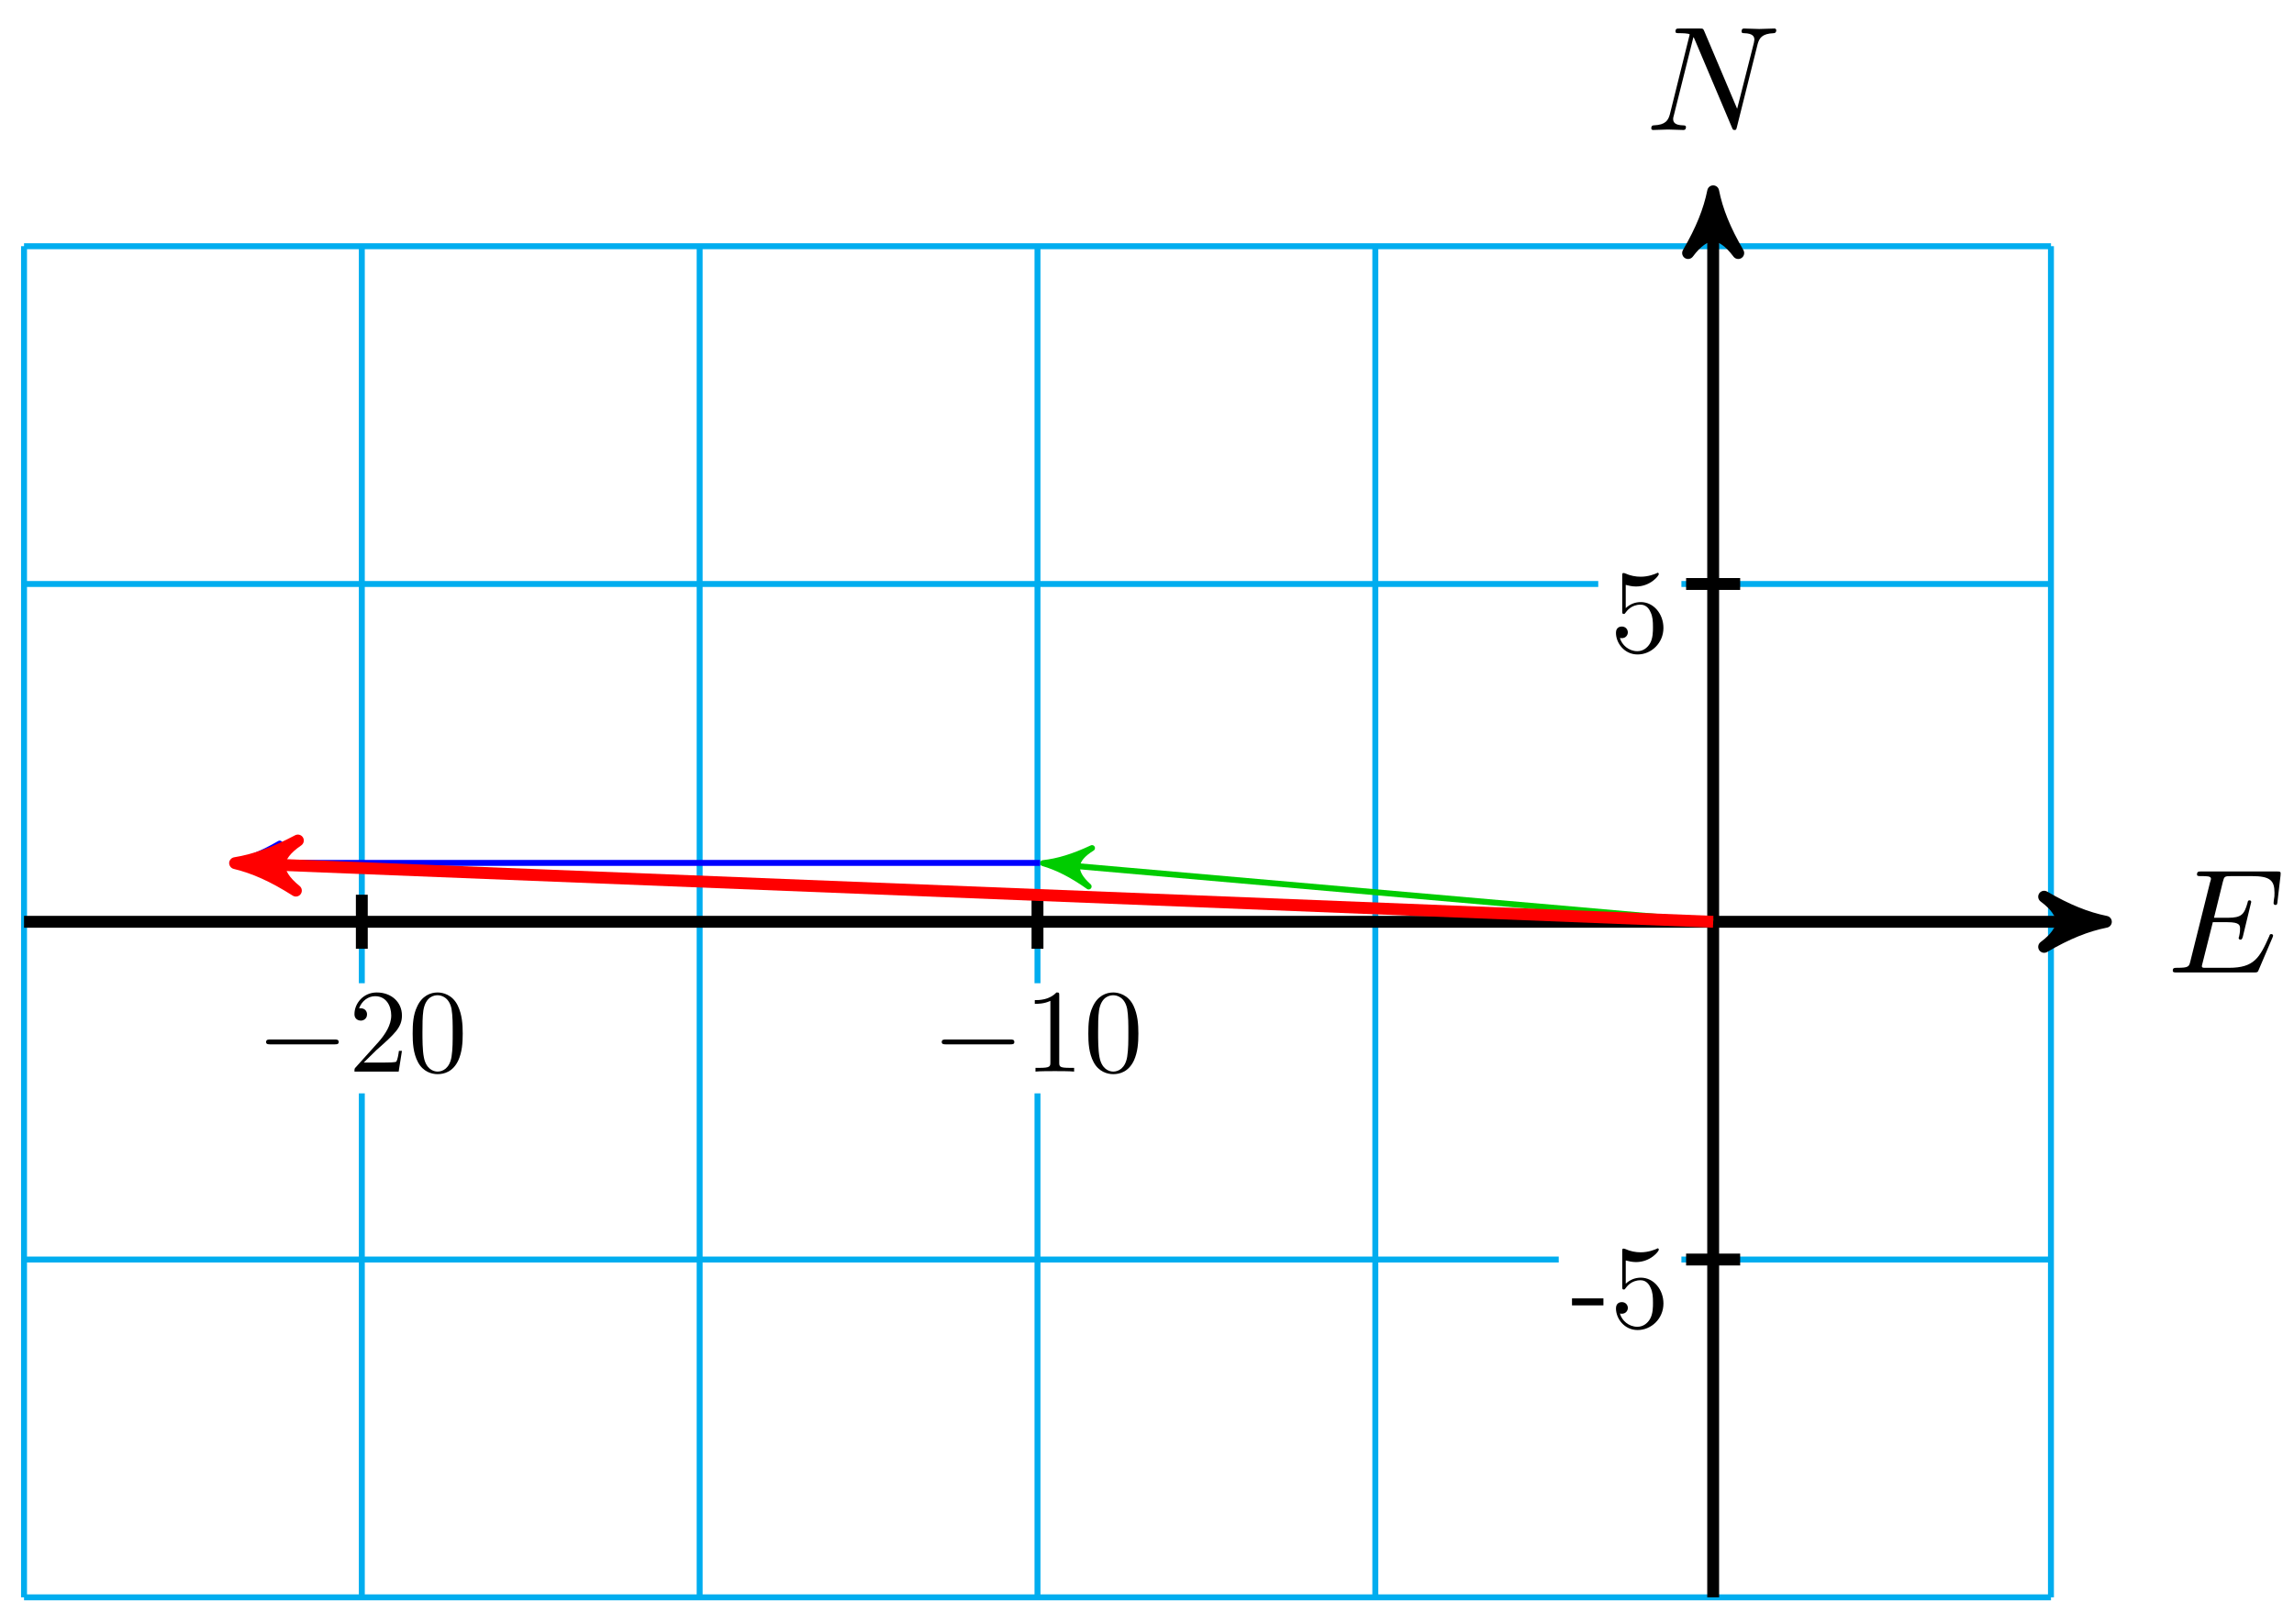
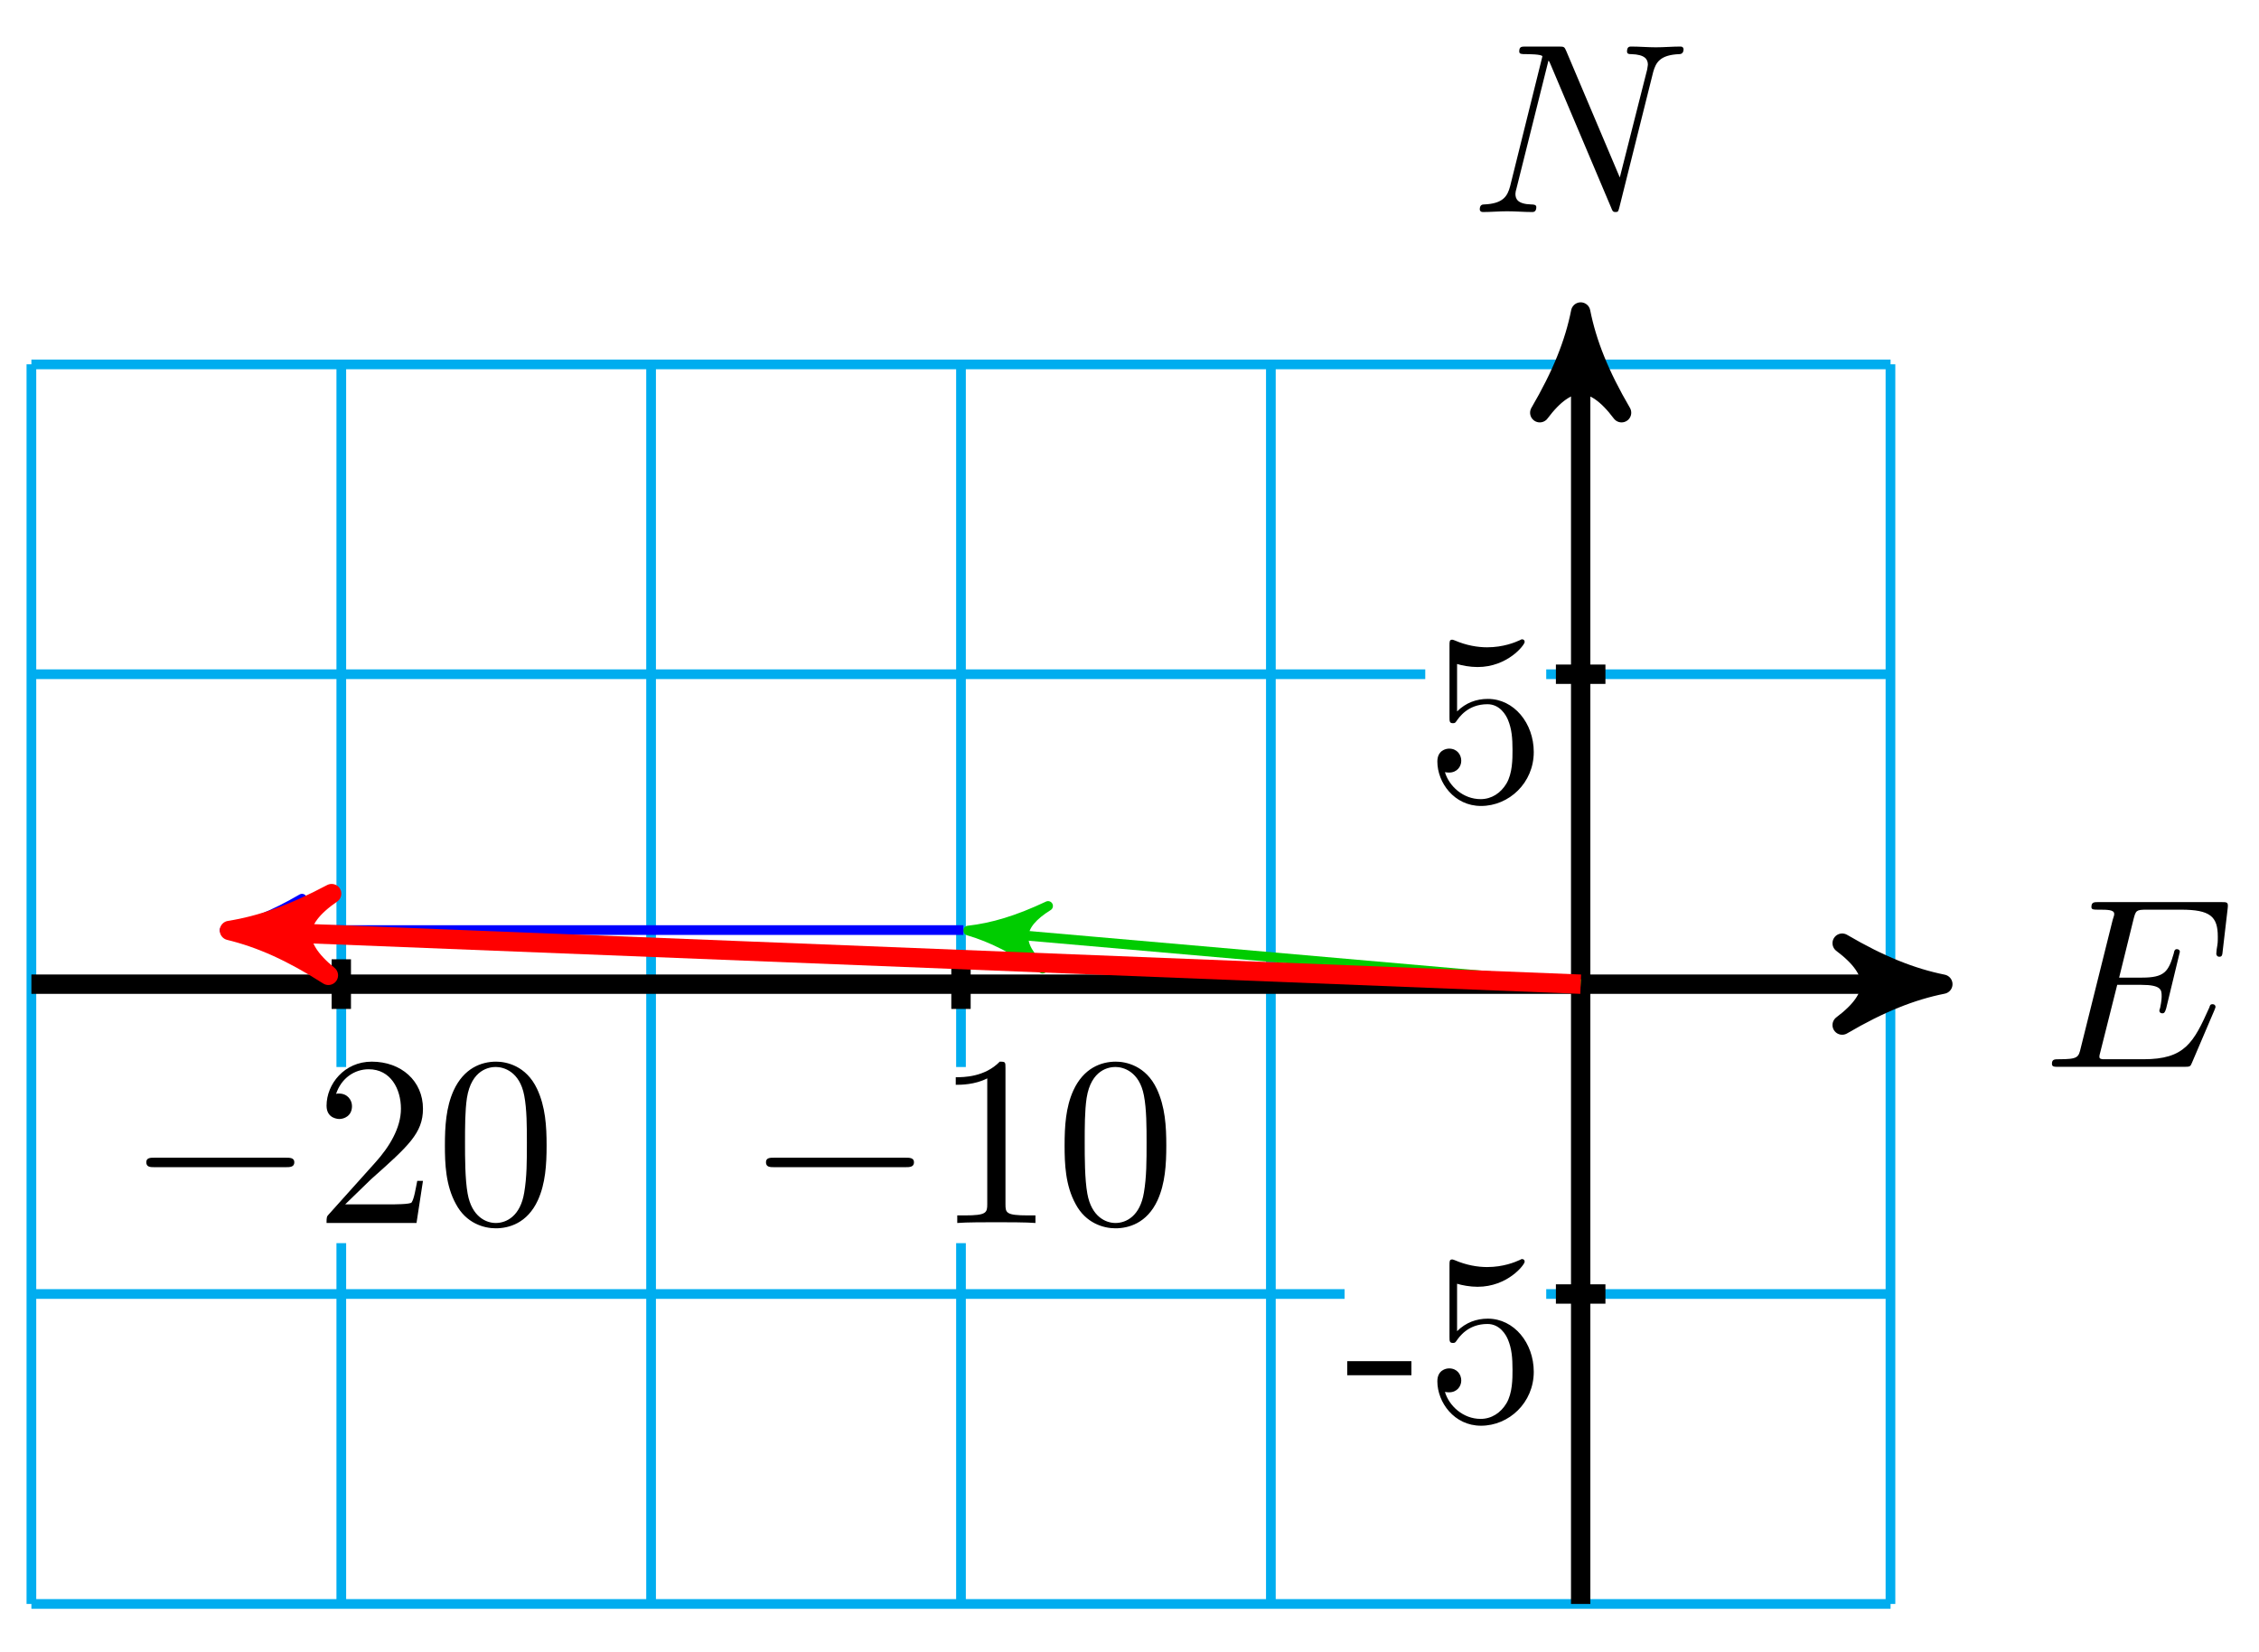
- <svg xmlns="http://www.w3.org/2000/svg" xmlns:xlink="http://www.w3.org/1999/xlink" width="154pt" height="109pt" viewBox="0 0 154 109" version="1.1">
+ <svg xmlns="http://www.w3.org/2000/svg" xmlns:xlink="http://www.w3.org/1999/xlink" width="93pt" height="68pt" viewBox="0 0 93 68" version="1.1">
  <defs>
    <g>
      <symbol overflow="visible" id="glyph0-0">
        <path style="stroke:none;" d="" />
      </symbol>
      <symbol overflow="visible" id="glyph0-1">
        <path style="stroke:none;" d="M 7.062 -2.328 C 7.078 -2.375 7.109 -2.438 7.109 -2.469 C 7.109 -2.469 7.109 -2.578 6.984 -2.578 C 6.891 -2.578 6.875 -2.516 6.859 -2.453 C 6.203 -0.984 5.844 -0.312 4.141 -0.312 L 2.688 -0.312 C 2.547 -0.312 2.516 -0.312 2.469 -0.312 C 2.359 -0.328 2.328 -0.344 2.328 -0.422 C 2.328 -0.453 2.328 -0.469 2.375 -0.641 L 3.062 -3.375 L 4.047 -3.375 C 4.891 -3.375 4.891 -3.156 4.891 -2.906 C 4.891 -2.844 4.891 -2.719 4.828 -2.422 C 4.812 -2.375 4.797 -2.344 4.797 -2.312 C 4.797 -2.266 4.828 -2.203 4.922 -2.203 C 5 -2.203 5.031 -2.25 5.078 -2.406 L 5.641 -4.734 C 5.641 -4.797 5.594 -4.844 5.516 -4.844 C 5.438 -4.844 5.406 -4.781 5.391 -4.672 C 5.172 -3.906 5 -3.672 4.078 -3.672 L 3.141 -3.672 L 3.734 -6.078 C 3.828 -6.438 3.844 -6.469 4.281 -6.469 L 5.688 -6.469 C 6.891 -6.469 7.203 -6.188 7.203 -5.359 C 7.203 -5.125 7.203 -5.109 7.156 -4.828 C 7.156 -4.781 7.141 -4.703 7.141 -4.656 C 7.141 -4.609 7.172 -4.531 7.266 -4.531 C 7.375 -4.531 7.391 -4.594 7.406 -4.781 L 7.609 -6.516 C 7.641 -6.781 7.594 -6.781 7.344 -6.781 L 2.297 -6.781 C 2.109 -6.781 2 -6.781 2 -6.578 C 2 -6.469 2.094 -6.469 2.281 -6.469 C 2.656 -6.469 2.938 -6.469 2.938 -6.297 C 2.938 -6.25 2.938 -6.234 2.875 -6.047 L 1.562 -0.781 C 1.469 -0.391 1.453 -0.312 0.656 -0.312 C 0.484 -0.312 0.375 -0.312 0.375 -0.125 C 0.375 0 0.469 0 0.656 0 L 5.828 0 C 6.062 0 6.078 -0.016 6.141 -0.172 Z M 7.062 -2.328 " />
      </symbol>
      <symbol overflow="visible" id="glyph0-2">
        <path style="stroke:none;" d="M 7.531 -5.766 C 7.641 -6.156 7.812 -6.469 8.609 -6.5 C 8.656 -6.5 8.781 -6.516 8.781 -6.703 C 8.781 -6.703 8.781 -6.812 8.656 -6.812 C 8.328 -6.812 7.969 -6.781 7.641 -6.781 C 7.312 -6.781 6.953 -6.812 6.625 -6.812 C 6.562 -6.812 6.453 -6.812 6.453 -6.609 C 6.453 -6.5 6.547 -6.5 6.625 -6.5 C 7.203 -6.484 7.312 -6.281 7.312 -6.062 C 7.312 -6.031 7.281 -5.875 7.281 -5.859 L 6.156 -1.422 L 3.953 -6.625 C 3.875 -6.797 3.875 -6.812 3.641 -6.812 L 2.297 -6.812 C 2.109 -6.812 2.016 -6.812 2.016 -6.609 C 2.016 -6.5 2.109 -6.5 2.297 -6.5 C 2.344 -6.5 2.969 -6.5 2.969 -6.406 L 1.641 -1.062 C 1.531 -0.656 1.359 -0.344 0.562 -0.312 C 0.5 -0.312 0.391 -0.297 0.391 -0.109 C 0.391 -0.047 0.438 0 0.516 0 C 0.844 0 1.188 -0.031 1.516 -0.031 C 1.859 -0.031 2.219 0 2.547 0 C 2.594 0 2.719 0 2.719 -0.203 C 2.719 -0.297 2.625 -0.312 2.516 -0.312 C 1.938 -0.328 1.859 -0.547 1.859 -0.75 C 1.859 -0.812 1.875 -0.875 1.906 -0.984 L 3.219 -6.234 C 3.266 -6.188 3.266 -6.156 3.312 -6.062 L 5.797 -0.188 C 5.859 -0.016 5.891 0 5.984 0 C 6.094 0 6.094 -0.031 6.141 -0.203 Z M 7.531 -5.766 " />
      </symbol>
      <symbol overflow="visible" id="glyph1-0">
        <path style="stroke:none;" d="" />
      </symbol>
      <symbol overflow="visible" id="glyph1-1">
-         <path style="stroke:none;" d="M 5.25 -1.828 C 5.391 -1.828 5.531 -1.828 5.531 -1.984 C 5.531 -2.156 5.391 -2.156 5.25 -2.156 L 0.938 -2.156 C 0.812 -2.156 0.656 -2.156 0.656 -1.984 C 0.656 -1.828 0.812 -1.828 0.938 -1.828 Z M 5.25 -1.828 " />
+         <path style="stroke:none;" d="M 6.562 -2.297 C 6.734 -2.297 6.922 -2.297 6.922 -2.5 C 6.922 -2.688 6.734 -2.688 6.562 -2.688 L 1.172 -2.688 C 1 -2.688 0.828 -2.688 0.828 -2.5 C 0.828 -2.297 1 -2.297 1.172 -2.297 Z M 6.562 -2.297 " />
      </symbol>
      <symbol overflow="visible" id="glyph2-0">
        <path style="stroke:none;" d="" />
      </symbol>
      <symbol overflow="visible" id="glyph2-1">
-         <path style="stroke:none;" d="M 2.344 -5.094 C 2.344 -5.297 2.344 -5.312 2.156 -5.312 C 1.672 -4.797 0.969 -4.797 0.703 -4.797 L 0.703 -4.547 C 0.875 -4.547 1.344 -4.547 1.75 -4.75 L 1.75 -0.625 C 1.75 -0.344 1.734 -0.25 1.016 -0.25 L 0.75 -0.25 L 0.75 0 C 1.031 -0.031 1.734 -0.031 2.047 -0.031 C 2.359 -0.031 3.062 -0.031 3.344 0 L 3.344 -0.25 L 3.078 -0.25 C 2.359 -0.25 2.344 -0.328 2.344 -0.625 Z M 2.344 -5.094 " />
+         <path style="stroke:none;" d="M 2.938 -6.375 C 2.938 -6.625 2.938 -6.641 2.703 -6.641 C 2.078 -6 1.203 -6 0.891 -6 L 0.891 -5.688 C 1.094 -5.688 1.672 -5.688 2.188 -5.953 L 2.188 -0.781 C 2.188 -0.422 2.156 -0.312 1.266 -0.312 L 0.953 -0.312 L 0.953 0 C 1.297 -0.031 2.156 -0.031 2.562 -0.031 C 2.953 -0.031 3.828 -0.031 4.172 0 L 4.172 -0.312 L 3.859 -0.312 C 2.953 -0.312 2.938 -0.422 2.938 -0.781 Z M 2.938 -6.375 " />
      </symbol>
      <symbol overflow="visible" id="glyph2-2">
-         <path style="stroke:none;" d="M 3.672 -2.547 C 3.672 -3.188 3.625 -3.828 3.344 -4.422 C 2.984 -5.172 2.328 -5.312 1.984 -5.312 C 1.516 -5.312 0.938 -5.094 0.609 -4.359 C 0.344 -3.812 0.312 -3.188 0.312 -2.547 C 0.312 -1.953 0.344 -1.234 0.672 -0.625 C 1.016 0.016 1.594 0.172 1.984 0.172 C 2.422 0.172 3.016 0.016 3.375 -0.75 C 3.625 -1.297 3.672 -1.922 3.672 -2.547 Z M 1.984 0 C 1.672 0 1.203 -0.203 1.062 -0.969 C 0.969 -1.438 0.969 -2.172 0.969 -2.641 C 0.969 -3.156 0.969 -3.688 1.031 -4.109 C 1.188 -5.062 1.781 -5.125 1.984 -5.125 C 2.25 -5.125 2.766 -4.984 2.922 -4.203 C 3 -3.75 3 -3.141 3 -2.641 C 3 -2.047 3 -1.5 2.922 -1 C 2.797 -0.234 2.344 0 1.984 0 Z M 1.984 0 " />
+         <path style="stroke:none;" d="M 4.578 -3.188 C 4.578 -3.984 4.531 -4.781 4.188 -5.516 C 3.734 -6.484 2.906 -6.641 2.5 -6.641 C 1.891 -6.641 1.172 -6.375 0.75 -5.453 C 0.438 -4.766 0.391 -3.984 0.391 -3.188 C 0.391 -2.438 0.422 -1.547 0.844 -0.781 C 1.266 0.016 2 0.219 2.484 0.219 C 3.016 0.219 3.781 0.016 4.219 -0.938 C 4.531 -1.625 4.578 -2.406 4.578 -3.188 Z M 2.484 0 C 2.094 0 1.5 -0.25 1.328 -1.203 C 1.219 -1.797 1.219 -2.719 1.219 -3.312 C 1.219 -3.953 1.219 -4.609 1.297 -5.141 C 1.484 -6.328 2.234 -6.422 2.484 -6.422 C 2.812 -6.422 3.469 -6.234 3.656 -5.25 C 3.766 -4.688 3.766 -3.938 3.766 -3.312 C 3.766 -2.562 3.766 -1.891 3.656 -1.25 C 3.5 -0.297 2.938 0 2.484 0 Z M 2.484 0 " />
      </symbol>
      <symbol overflow="visible" id="glyph2-3">
-         <path style="stroke:none;" d="M 1.016 -0.609 L 1.859 -1.438 C 3.094 -2.531 3.578 -2.969 3.578 -3.766 C 3.578 -4.672 2.859 -5.312 1.891 -5.312 C 0.984 -5.312 0.391 -4.578 0.391 -3.859 C 0.391 -3.422 0.797 -3.422 0.828 -3.422 C 0.953 -3.422 1.234 -3.516 1.234 -3.844 C 1.234 -4.047 1.094 -4.25 0.812 -4.25 C 0.75 -4.25 0.734 -4.25 0.703 -4.25 C 0.891 -4.766 1.328 -5.062 1.781 -5.062 C 2.516 -5.062 2.859 -4.422 2.859 -3.766 C 2.859 -3.125 2.453 -2.5 2.016 -2 L 0.484 -0.297 C 0.391 -0.203 0.391 -0.188 0.391 0 L 3.359 0 L 3.578 -1.391 L 3.375 -1.391 C 3.344 -1.141 3.281 -0.797 3.203 -0.672 C 3.141 -0.609 2.625 -0.609 2.453 -0.609 Z M 1.016 -0.609 " />
+         <path style="stroke:none;" d="M 1.266 -0.766 L 2.328 -1.797 C 3.875 -3.172 4.469 -3.703 4.469 -4.703 C 4.469 -5.844 3.578 -6.641 2.359 -6.641 C 1.234 -6.641 0.5 -5.719 0.5 -4.828 C 0.5 -4.281 1 -4.281 1.031 -4.281 C 1.203 -4.281 1.547 -4.391 1.547 -4.812 C 1.547 -5.062 1.359 -5.328 1.016 -5.328 C 0.938 -5.328 0.922 -5.328 0.891 -5.312 C 1.109 -5.969 1.656 -6.328 2.234 -6.328 C 3.141 -6.328 3.562 -5.516 3.562 -4.703 C 3.562 -3.906 3.078 -3.125 2.516 -2.5 L 0.609 -0.375 C 0.5 -0.266 0.5 -0.234 0.5 0 L 4.203 0 L 4.469 -1.734 L 4.234 -1.734 C 4.172 -1.438 4.109 -1 4 -0.844 C 3.938 -0.766 3.281 -0.766 3.062 -0.766 Z M 1.266 -0.766 " />
      </symbol>
      <symbol overflow="visible" id="glyph2-4">
-         <path style="stroke:none;" d="M 3.578 -1.609 C 3.578 -2.547 2.922 -3.344 2.062 -3.344 C 1.688 -3.344 1.344 -3.219 1.047 -2.938 L 1.047 -4.5 C 1.219 -4.453 1.469 -4.391 1.734 -4.391 C 2.703 -4.391 3.266 -5.109 3.266 -5.219 C 3.266 -5.266 3.25 -5.312 3.188 -5.312 C 3.172 -5.312 3.156 -5.312 3.125 -5.281 C 2.969 -5.219 2.578 -5.047 2.047 -5.047 C 1.719 -5.047 1.359 -5.109 0.984 -5.281 C 0.922 -5.297 0.906 -5.297 0.891 -5.297 C 0.812 -5.297 0.812 -5.234 0.812 -5.109 L 0.812 -2.75 C 0.812 -2.609 0.812 -2.547 0.922 -2.547 C 0.969 -2.547 0.984 -2.562 1.016 -2.609 C 1.109 -2.734 1.406 -3.172 2.047 -3.172 C 2.469 -3.172 2.656 -2.812 2.719 -2.656 C 2.859 -2.359 2.875 -2.062 2.875 -1.656 C 2.875 -1.375 2.875 -0.906 2.672 -0.562 C 2.484 -0.25 2.188 -0.047 1.828 -0.047 C 1.25 -0.047 0.781 -0.469 0.656 -0.938 C 0.672 -0.938 0.703 -0.922 0.781 -0.922 C 1.047 -0.922 1.188 -1.125 1.188 -1.312 C 1.188 -1.5 1.047 -1.703 0.781 -1.703 C 0.672 -1.703 0.391 -1.656 0.391 -1.281 C 0.391 -0.594 0.953 0.172 1.844 0.172 C 2.766 0.172 3.578 -0.594 3.578 -1.609 Z M 3.578 -1.609 " />
+         <path style="stroke:none;" d="M 4.469 -2 C 4.469 -3.188 3.656 -4.188 2.578 -4.188 C 2.109 -4.188 1.672 -4.031 1.312 -3.672 L 1.312 -5.625 C 1.516 -5.562 1.844 -5.5 2.156 -5.5 C 3.391 -5.5 4.094 -6.406 4.094 -6.531 C 4.094 -6.594 4.062 -6.641 3.984 -6.641 C 3.984 -6.641 3.953 -6.641 3.906 -6.609 C 3.703 -6.516 3.219 -6.312 2.547 -6.312 C 2.156 -6.312 1.688 -6.391 1.219 -6.594 C 1.141 -6.625 1.125 -6.625 1.109 -6.625 C 1 -6.625 1 -6.547 1 -6.391 L 1 -3.438 C 1 -3.266 1 -3.188 1.141 -3.188 C 1.219 -3.188 1.234 -3.203 1.281 -3.266 C 1.391 -3.422 1.75 -3.969 2.562 -3.969 C 3.078 -3.969 3.328 -3.516 3.406 -3.328 C 3.562 -2.953 3.594 -2.578 3.594 -2.078 C 3.594 -1.719 3.594 -1.125 3.344 -0.703 C 3.109 -0.312 2.734 -0.062 2.281 -0.062 C 1.562 -0.062 0.984 -0.594 0.812 -1.172 C 0.844 -1.172 0.875 -1.156 0.984 -1.156 C 1.312 -1.156 1.484 -1.406 1.484 -1.641 C 1.484 -1.891 1.312 -2.141 0.984 -2.141 C 0.844 -2.141 0.5 -2.062 0.5 -1.609 C 0.5 -0.75 1.188 0.219 2.297 0.219 C 3.453 0.219 4.469 -0.734 4.469 -2 Z M 4.469 -2 " />
      </symbol>
      <symbol overflow="visible" id="glyph3-0">
        <path style="stroke:none;" d="" />
      </symbol>
      <symbol overflow="visible" id="glyph3-1">
-         <path style="stroke:none;" d="M 2.203 -1.484 L 2.203 -1.953 L 0.094 -1.953 L 0.094 -1.484 Z M 2.203 -1.484 " />
+         <path style="stroke:none;" d="M 2.75 -1.859 L 2.75 -2.438 L 0.109 -2.438 L 0.109 -1.859 Z M 2.75 -1.859 " />
      </symbol>
    </g>
  </defs>
  <g id="surface1">
-     <path style="fill:none;stroke-width:0.399;stroke-linecap:butt;stroke-linejoin:miter;stroke:rgb(0%,67.839%,93.729%);stroke-opacity:1;stroke-miterlimit:10;" d="M -113.388 -45.356 L 22.679 -45.356 M -113.388 -22.677 L 22.679 -22.677 M -113.388 -0.002 L 22.679 -0.002 M -113.388 22.677 L 22.679 22.677 M -113.388 45.353 L 22.679 45.353 M -113.388 -45.356 L -113.388 45.357 M -90.713 -45.356 L -90.713 45.357 M -68.035 -45.356 L -68.035 45.357 M -45.356 -45.356 L -45.356 45.357 M -22.678 -45.356 L -22.678 45.357 M 0.001 -45.356 L 0.001 45.357 M 22.675 -45.356 L 22.675 45.357 " transform="matrix(1.00005,0,0,-1.00002,115.007,61.88498)" />
-     <path style="fill:none;stroke-width:0.797;stroke-linecap:butt;stroke-linejoin:miter;stroke:rgb(0%,0%,0%);stroke-opacity:1;stroke-miterlimit:10;" d="M -113.388 -0.002 L 25.324 -0.002 " transform="matrix(1.00005,0,0,-1.00002,115.007,61.88498)" />
-     <path style="fill-rule:nonzero;fill:rgb(0%,0%,0%);fill-opacity:1;stroke-width:0.797;stroke-linecap:butt;stroke-linejoin:round;stroke:rgb(0%,0%,0%);stroke-opacity:1;stroke-miterlimit:10;" d="M 1.037 -0.002 C -0.259 0.26 -1.552 0.776 -3.107 1.682 C -1.552 0.518 -1.552 -0.517 -3.107 -1.685 C -1.552 -0.775 -0.259 -0.26 1.037 -0.002 Z M 1.037 -0.002 " transform="matrix(1.00005,0,0,-1.00002,140.3336,61.88498)" />
+     <path style="fill:none;stroke-width:0.399;stroke-linecap:butt;stroke-linejoin:miter;stroke:rgb(0%,67.839%,93.729%);stroke-opacity:1;stroke-miterlimit:10;" d="M -63.78 -25.513 L 12.757 -25.513 M -63.78 -12.755 L 12.757 -12.755 M -63.78 -0.002 L 12.757 -0.002 M -63.78 12.756 L 12.757 12.756 M -63.78 25.509 L 12.757 25.509 M -63.78 -25.513 L -63.78 25.513 M -51.022 -25.513 L -51.022 25.513 M -38.269 -25.513 L -38.269 25.513 M -25.511 -25.513 L -25.511 25.513 M -12.754 -25.513 L -12.754 25.513 M -0 -25.513 L -0 25.513 M 12.753 -25.513 L 12.753 25.513 " transform="matrix(1.00003,0,0,-1.00003,65.07441,40.50982)" />
+     <path style="fill:none;stroke-width:0.797;stroke-linecap:butt;stroke-linejoin:miter;stroke:rgb(0%,0%,0%);stroke-opacity:1;stroke-miterlimit:10;" d="M -63.78 -0.002 L 13.87 -0.002 " transform="matrix(1.00003,0,0,-1.00003,65.07441,40.50982)" />
+     <path style="fill-rule:nonzero;fill:rgb(0%,0%,0%);fill-opacity:1;stroke-width:0.797;stroke-linecap:butt;stroke-linejoin:round;stroke:rgb(0%,0%,0%);stroke-opacity:1;stroke-miterlimit:10;" d="M 1.037 -0.002 C -0.259 0.26 -1.552 0.775 -3.107 1.686 C -1.552 0.518 -1.552 -0.518 -3.107 -1.685 C -1.552 -0.775 -0.259 -0.26 1.037 -0.002 Z M 1.037 -0.002 " transform="matrix(1.00003,0,0,-1.00003,78.94685,40.50982)" />
    <g style="fill:rgb(0%,0%,0%);fill-opacity:1;">
-       <use xlink:href="#glyph0-1" x="145.488" y="65.289" />
+       <use xlink:href="#glyph0-1" x="84.101" y="43.914" />
    </g>
-     <path style="fill:none;stroke-width:0.797;stroke-linecap:butt;stroke-linejoin:miter;stroke:rgb(0%,0%,0%);stroke-opacity:1;stroke-miterlimit:10;" d="M 0.001 -45.356 L 0.001 48.005 " transform="matrix(1.00005,0,0,-1.00002,115.007,61.88498)" />
-     <path style="fill-rule:nonzero;fill:rgb(0%,0%,0%);fill-opacity:1;stroke-width:0.797;stroke-linecap:butt;stroke-linejoin:round;stroke:rgb(0%,0%,0%);stroke-opacity:1;stroke-miterlimit:10;" d="M 1.037 -0.001 C -0.26 0.261 -1.553 0.776 -3.108 1.683 C -1.553 0.519 -1.553 -0.516 -3.108 -1.684 C -1.553 -0.778 -0.26 -0.259 1.037 -0.001 Z M 1.037 -0.001 " transform="matrix(0,-1.00002,-1.00005,0,115.007,13.88071)" />
+     <path style="fill:none;stroke-width:0.797;stroke-linecap:butt;stroke-linejoin:miter;stroke:rgb(0%,0%,0%);stroke-opacity:1;stroke-miterlimit:10;" d="M -0 -25.513 L -0 26.626 " transform="matrix(1.00003,0,0,-1.00003,65.07441,40.50982)" />
+     <path style="fill-rule:nonzero;fill:rgb(0%,0%,0%);fill-opacity:1;stroke-width:0.797;stroke-linecap:butt;stroke-linejoin:round;stroke:rgb(0%,0%,0%);stroke-opacity:1;stroke-miterlimit:10;" d="M 1.038 0 C -0.259 0.258 -1.556 0.778 -3.107 1.684 C -1.556 0.52 -1.556 -0.519 -3.107 -1.683 C -1.556 -0.777 -0.259 -0.258 1.038 0 Z M 1.038 0 " transform="matrix(0,-1.00003,-1.00003,0,65.07441,13.88145)" />
    <g style="fill:rgb(0%,0%,0%);fill-opacity:1;">
-       <use xlink:href="#glyph0-2" x="110.462" y="8.727" />
+       <use xlink:href="#glyph0-2" x="60.529" y="8.728" />
    </g>
-     <path style="fill:none;stroke-width:0.797;stroke-linecap:butt;stroke-linejoin:miter;stroke:rgb(0%,0%,0%);stroke-opacity:1;stroke-miterlimit:10;" d="M -45.356 1.815 L -45.356 -1.814 " transform="matrix(1.00005,0,0,-1.00002,115.007,61.88498)" />
-     <path style=" stroke:none;fill-rule:nonzero;fill:rgb(100%,100%,100%);fill-opacity:1;" d="M 77.531 66.012 L 61.766 66.012 L 61.766 73.406 L 77.531 73.406 Z M 77.531 66.012 " />
+     <path style="fill:none;stroke-width:0.797;stroke-linecap:butt;stroke-linejoin:miter;stroke:rgb(0%,0%,0%);stroke-opacity:1;stroke-miterlimit:10;" d="M -25.511 1.022 L -25.511 -1.021 " transform="matrix(1.00003,0,0,-1.00003,65.07441,40.50982)" />
+     <path style=" stroke:none;fill-rule:nonzero;fill:rgb(100%,100%,100%);fill-opacity:1;" d="M 30.707 51.172 L 48.418 51.172 L 48.418 43.922 L 30.707 43.922 Z M 30.707 51.172 " />
    <g style="fill:rgb(0%,0%,0%);fill-opacity:1;">
-       <use xlink:href="#glyph1-1" x="62.564" y="71.944" />
+       <use xlink:href="#glyph1-1" x="30.706" y="50.342" />
    </g>
    <g style="fill:rgb(0%,0%,0%);fill-opacity:1;">
-       <use xlink:href="#glyph2-1" x="68.764" y="71.944" />
-       <use xlink:href="#glyph2-2" x="72.749" y="71.944" />
+       <use xlink:href="#glyph2-1" x="38.456" y="50.342" />
+       <use xlink:href="#glyph2-2" x="43.437" y="50.342" />
    </g>
-     <path style="fill:none;stroke-width:0.797;stroke-linecap:butt;stroke-linejoin:miter;stroke:rgb(0%,0%,0%);stroke-opacity:1;stroke-miterlimit:10;" d="M -90.713 1.815 L -90.713 -1.814 " transform="matrix(1.00005,0,0,-1.00002,115.007,61.88498)" />
-     <path style=" stroke:none;fill-rule:nonzero;fill:rgb(100%,100%,100%);fill-opacity:1;" d="M 32.172 66.012 L 16.41 66.012 L 16.41 73.406 L 32.172 73.406 Z M 32.172 66.012 " />
+     <path style="fill:none;stroke-width:0.797;stroke-linecap:butt;stroke-linejoin:miter;stroke:rgb(0%,0%,0%);stroke-opacity:1;stroke-miterlimit:10;" d="M -51.022 1.022 L -51.022 -1.021 " transform="matrix(1.00003,0,0,-1.00003,65.07441,40.50982)" />
+     <path style=" stroke:none;fill-rule:nonzero;fill:rgb(100%,100%,100%);fill-opacity:1;" d="M 5.195 51.172 L 22.906 51.172 L 22.906 43.922 L 5.195 43.922 Z M 5.195 51.172 " />
    <g style="fill:rgb(0%,0%,0%);fill-opacity:1;">
-       <use xlink:href="#glyph1-1" x="17.206" y="71.944" />
+       <use xlink:href="#glyph1-1" x="5.195" y="50.342" />
    </g>
    <g style="fill:rgb(0%,0%,0%);fill-opacity:1;">
-       <use xlink:href="#glyph2-3" x="23.405" y="71.944" />
-       <use xlink:href="#glyph2-2" x="27.391" y="71.944" />
+       <use xlink:href="#glyph2-3" x="12.944" y="50.342" />
+       <use xlink:href="#glyph2-2" x="17.925" y="50.342" />
    </g>
-     <path style="fill:none;stroke-width:0.797;stroke-linecap:butt;stroke-linejoin:miter;stroke:rgb(0%,0%,0%);stroke-opacity:1;stroke-miterlimit:10;" d="M 1.813 -22.677 L -1.816 -22.677 " transform="matrix(1.00005,0,0,-1.00002,115.007,61.88498)" />
-     <path style=" stroke:none;fill-rule:nonzero;fill:rgb(100%,100%,100%);fill-opacity:1;" d="M 112.875 83.191 L 104.641 83.191 L 104.641 89.922 L 112.875 89.922 Z M 112.875 83.191 " />
+     <path style="fill:none;stroke-width:0.797;stroke-linecap:butt;stroke-linejoin:miter;stroke:rgb(0%,0%,0%);stroke-opacity:1;stroke-miterlimit:10;" d="M 1.019 -12.755 L -1.02 -12.755 " transform="matrix(1.00003,0,0,-1.00003,65.07441,40.50982)" />
+     <path style=" stroke:none;fill-rule:nonzero;fill:rgb(100%,100%,100%);fill-opacity:1;" d="M 55.355 58.469 L 63.656 58.469 L 63.656 52.047 L 55.355 52.047 Z M 55.355 58.469 " />
    <g style="fill:rgb(0%,0%,0%);fill-opacity:1;">
-       <use xlink:href="#glyph3-1" x="105.437" y="89.124" />
+       <use xlink:href="#glyph3-1" x="55.356" y="58.468" />
    </g>
    <g style="fill:rgb(0%,0%,0%);fill-opacity:1;">
-       <use xlink:href="#glyph2-4" x="108.092" y="89.124" />
+       <use xlink:href="#glyph2-4" x="58.674" y="58.468" />
    </g>
-     <path style="fill:none;stroke-width:0.797;stroke-linecap:butt;stroke-linejoin:miter;stroke:rgb(0%,0%,0%);stroke-opacity:1;stroke-miterlimit:10;" d="M 1.813 22.677 L -1.816 22.677 " transform="matrix(1.00005,0,0,-1.00002,115.007,61.88498)" />
-     <path style=" stroke:none;fill-rule:nonzero;fill:rgb(100%,100%,100%);fill-opacity:1;" d="M 112.875 37.832 L 107.293 37.832 L 107.293 44.562 L 112.875 44.562 Z M 112.875 37.832 " />
+     <path style="fill:none;stroke-width:0.797;stroke-linecap:butt;stroke-linejoin:miter;stroke:rgb(0%,0%,0%);stroke-opacity:1;stroke-miterlimit:10;" d="M 1.019 12.756 L -1.02 12.756 " transform="matrix(1.00003,0,0,-1.00003,65.07441,40.50982)" />
+     <path style=" stroke:none;fill-rule:nonzero;fill:rgb(100%,100%,100%);fill-opacity:1;" d="M 58.676 32.957 L 63.656 32.957 L 63.656 26.535 L 58.676 26.535 Z M 58.676 32.957 " />
    <g style="fill:rgb(0%,0%,0%);fill-opacity:1;">
-       <use xlink:href="#glyph2-4" x="108.091" y="43.767" />
+       <use xlink:href="#glyph2-4" x="58.674" y="32.957" />
    </g>
-     <path style="fill:none;stroke-width:0.399;stroke-linecap:butt;stroke-linejoin:miter;stroke:rgb(0%,79.999%,0%);stroke-opacity:1;stroke-miterlimit:10;" d="M 0.001 -0.002 L -44.192 3.865 " transform="matrix(1.00005,0,0,-1.00002,115.007,61.88498)" />
-     <path style="fill-rule:nonzero;fill:rgb(0%,79.999%,0%);fill-opacity:1;stroke-width:0.399;stroke-linecap:butt;stroke-linejoin:round;stroke:rgb(0%,79.999%,0%);stroke-opacity:1;stroke-miterlimit:10;" d="M 0.796 0 C -0.197 0.199 -1.197 0.598 -2.391 1.294 C -1.195 0.398 -1.196 -0.398 -2.392 -1.294 C -1.194 -0.598 -0.198 -0.201 0.796 0 Z M 0.796 0 " transform="matrix(-0.99622,-0.0871617,-0.0871644,0.99619,70.81288,58.01848)" />
-     <path style="fill:none;stroke-width:0.399;stroke-linecap:butt;stroke-linejoin:miter;stroke:rgb(0%,0%,100%);stroke-opacity:1;stroke-miterlimit:10;" d="M -45.184 3.951 L -98.615 3.951 " transform="matrix(1.00005,0,0,-1.00002,115.007,61.88498)" />
-     <path style="fill-rule:nonzero;fill:rgb(0%,0%,100%);fill-opacity:1;stroke-width:0.399;stroke-linecap:butt;stroke-linejoin:round;stroke:rgb(0%,0%,100%);stroke-opacity:1;stroke-miterlimit:10;" d="M 0.795 0.002 C -0.201 0.201 -1.197 0.6 -2.392 1.295 C -1.197 0.4 -1.197 -0.4 -2.392 -1.295 C -1.197 -0.6 -0.201 -0.201 0.795 0.002 Z M 0.795 0.002 " transform="matrix(-1.00005,0,0,1.00002,16.38508,57.93165)" />
-     <path style="fill:none;stroke-width:0.797;stroke-linecap:butt;stroke-linejoin:miter;stroke:rgb(100%,0%,0%);stroke-opacity:1;stroke-miterlimit:10;" d="M 0.001 -0.002 L -98.182 3.897 " transform="matrix(1.00005,0,0,-1.00002,115.007,61.88498)" />
-     <path style="fill-rule:nonzero;fill:rgb(100%,0%,0%);fill-opacity:1;stroke-width:0.797;stroke-linecap:butt;stroke-linejoin:round;stroke:rgb(100%,0%,0%);stroke-opacity:1;stroke-miterlimit:10;" d="M 1.038 0.002 C -0.259 0.259 -1.554 0.779 -3.11 1.683 C -1.555 0.517 -1.553 -0.519 -3.11 -1.683 C -1.554 -0.777 -0.257 -0.261 1.038 0.002 Z M 1.038 0.002 " transform="matrix(-0.99921,-0.0396308,-0.039632,0.99918,16.82225,57.98849)" />
+     <path style="fill:none;stroke-width:0.399;stroke-linecap:butt;stroke-linejoin:miter;stroke:rgb(0%,79.999%,0%);stroke-opacity:1;stroke-miterlimit:10;" d="M -0 -0.002 L -24.421 2.135 " transform="matrix(1.00003,0,0,-1.00003,65.07441,40.50982)" />
+     <path style="fill-rule:nonzero;fill:rgb(0%,79.999%,0%);fill-opacity:1;stroke-width:0.399;stroke-linecap:butt;stroke-linejoin:round;stroke:rgb(0%,79.999%,0%);stroke-opacity:1;stroke-miterlimit:10;" d="M 0.797 0.001 C -0.201 0.2 -1.196 0.599 -2.39 1.295 C -1.195 0.399 -1.195 -0.397 -2.391 -1.294 C -1.194 -0.597 -0.201 -0.2 0.797 0.001 Z M 0.797 0.001 " transform="matrix(-0.9962,-0.0871426,-0.0871426,0.9962,40.65339,38.37319)" />
+     <path style="fill:none;stroke-width:0.399;stroke-linecap:butt;stroke-linejoin:miter;stroke:rgb(0%,0%,100%);stroke-opacity:1;stroke-miterlimit:10;" d="M -25.413 2.225 L -55.03 2.225 " transform="matrix(1.00003,0,0,-1.00003,65.07441,40.50982)" />
+     <path style="fill-rule:nonzero;fill:rgb(0%,0%,100%);fill-opacity:1;stroke-width:0.399;stroke-linecap:butt;stroke-linejoin:round;stroke:rgb(0%,0%,100%);stroke-opacity:1;stroke-miterlimit:10;" d="M 0.798 -0.001 C -0.198 0.198 -1.194 0.596 -2.389 1.296 C -1.194 0.397 -1.194 -0.4 -2.389 -1.294 C -1.194 -0.599 -0.198 -0.2 0.798 -0.001 Z M 0.798 -0.001 " transform="matrix(-1.00003,0,0,1.00003,10.04423,38.28637)" />
+     <path style="fill:none;stroke-width:0.797;stroke-linecap:butt;stroke-linejoin:miter;stroke:rgb(100%,0%,0%);stroke-opacity:1;stroke-miterlimit:10;" d="M -0 -0.002 L -54.592 2.166 " transform="matrix(1.00003,0,0,-1.00003,65.07441,40.50982)" />
+     <path style="fill-rule:nonzero;fill:rgb(100%,0%,0%);fill-opacity:1;stroke-width:0.797;stroke-linecap:butt;stroke-linejoin:round;stroke:rgb(100%,0%,0%);stroke-opacity:1;stroke-miterlimit:10;" d="M 1.037 -0.001 C -0.26 0.26 -1.555 0.775 -3.107 1.683 C -1.556 0.517 -1.554 -0.518 -3.107 -1.683 C -1.555 -0.777 -0.259 -0.26 1.037 -0.001 Z M 1.037 -0.001 " transform="matrix(-0.99919,-0.0396312,-0.0396312,0.99919,10.48139,38.34321)" />
  </g>
</svg>
